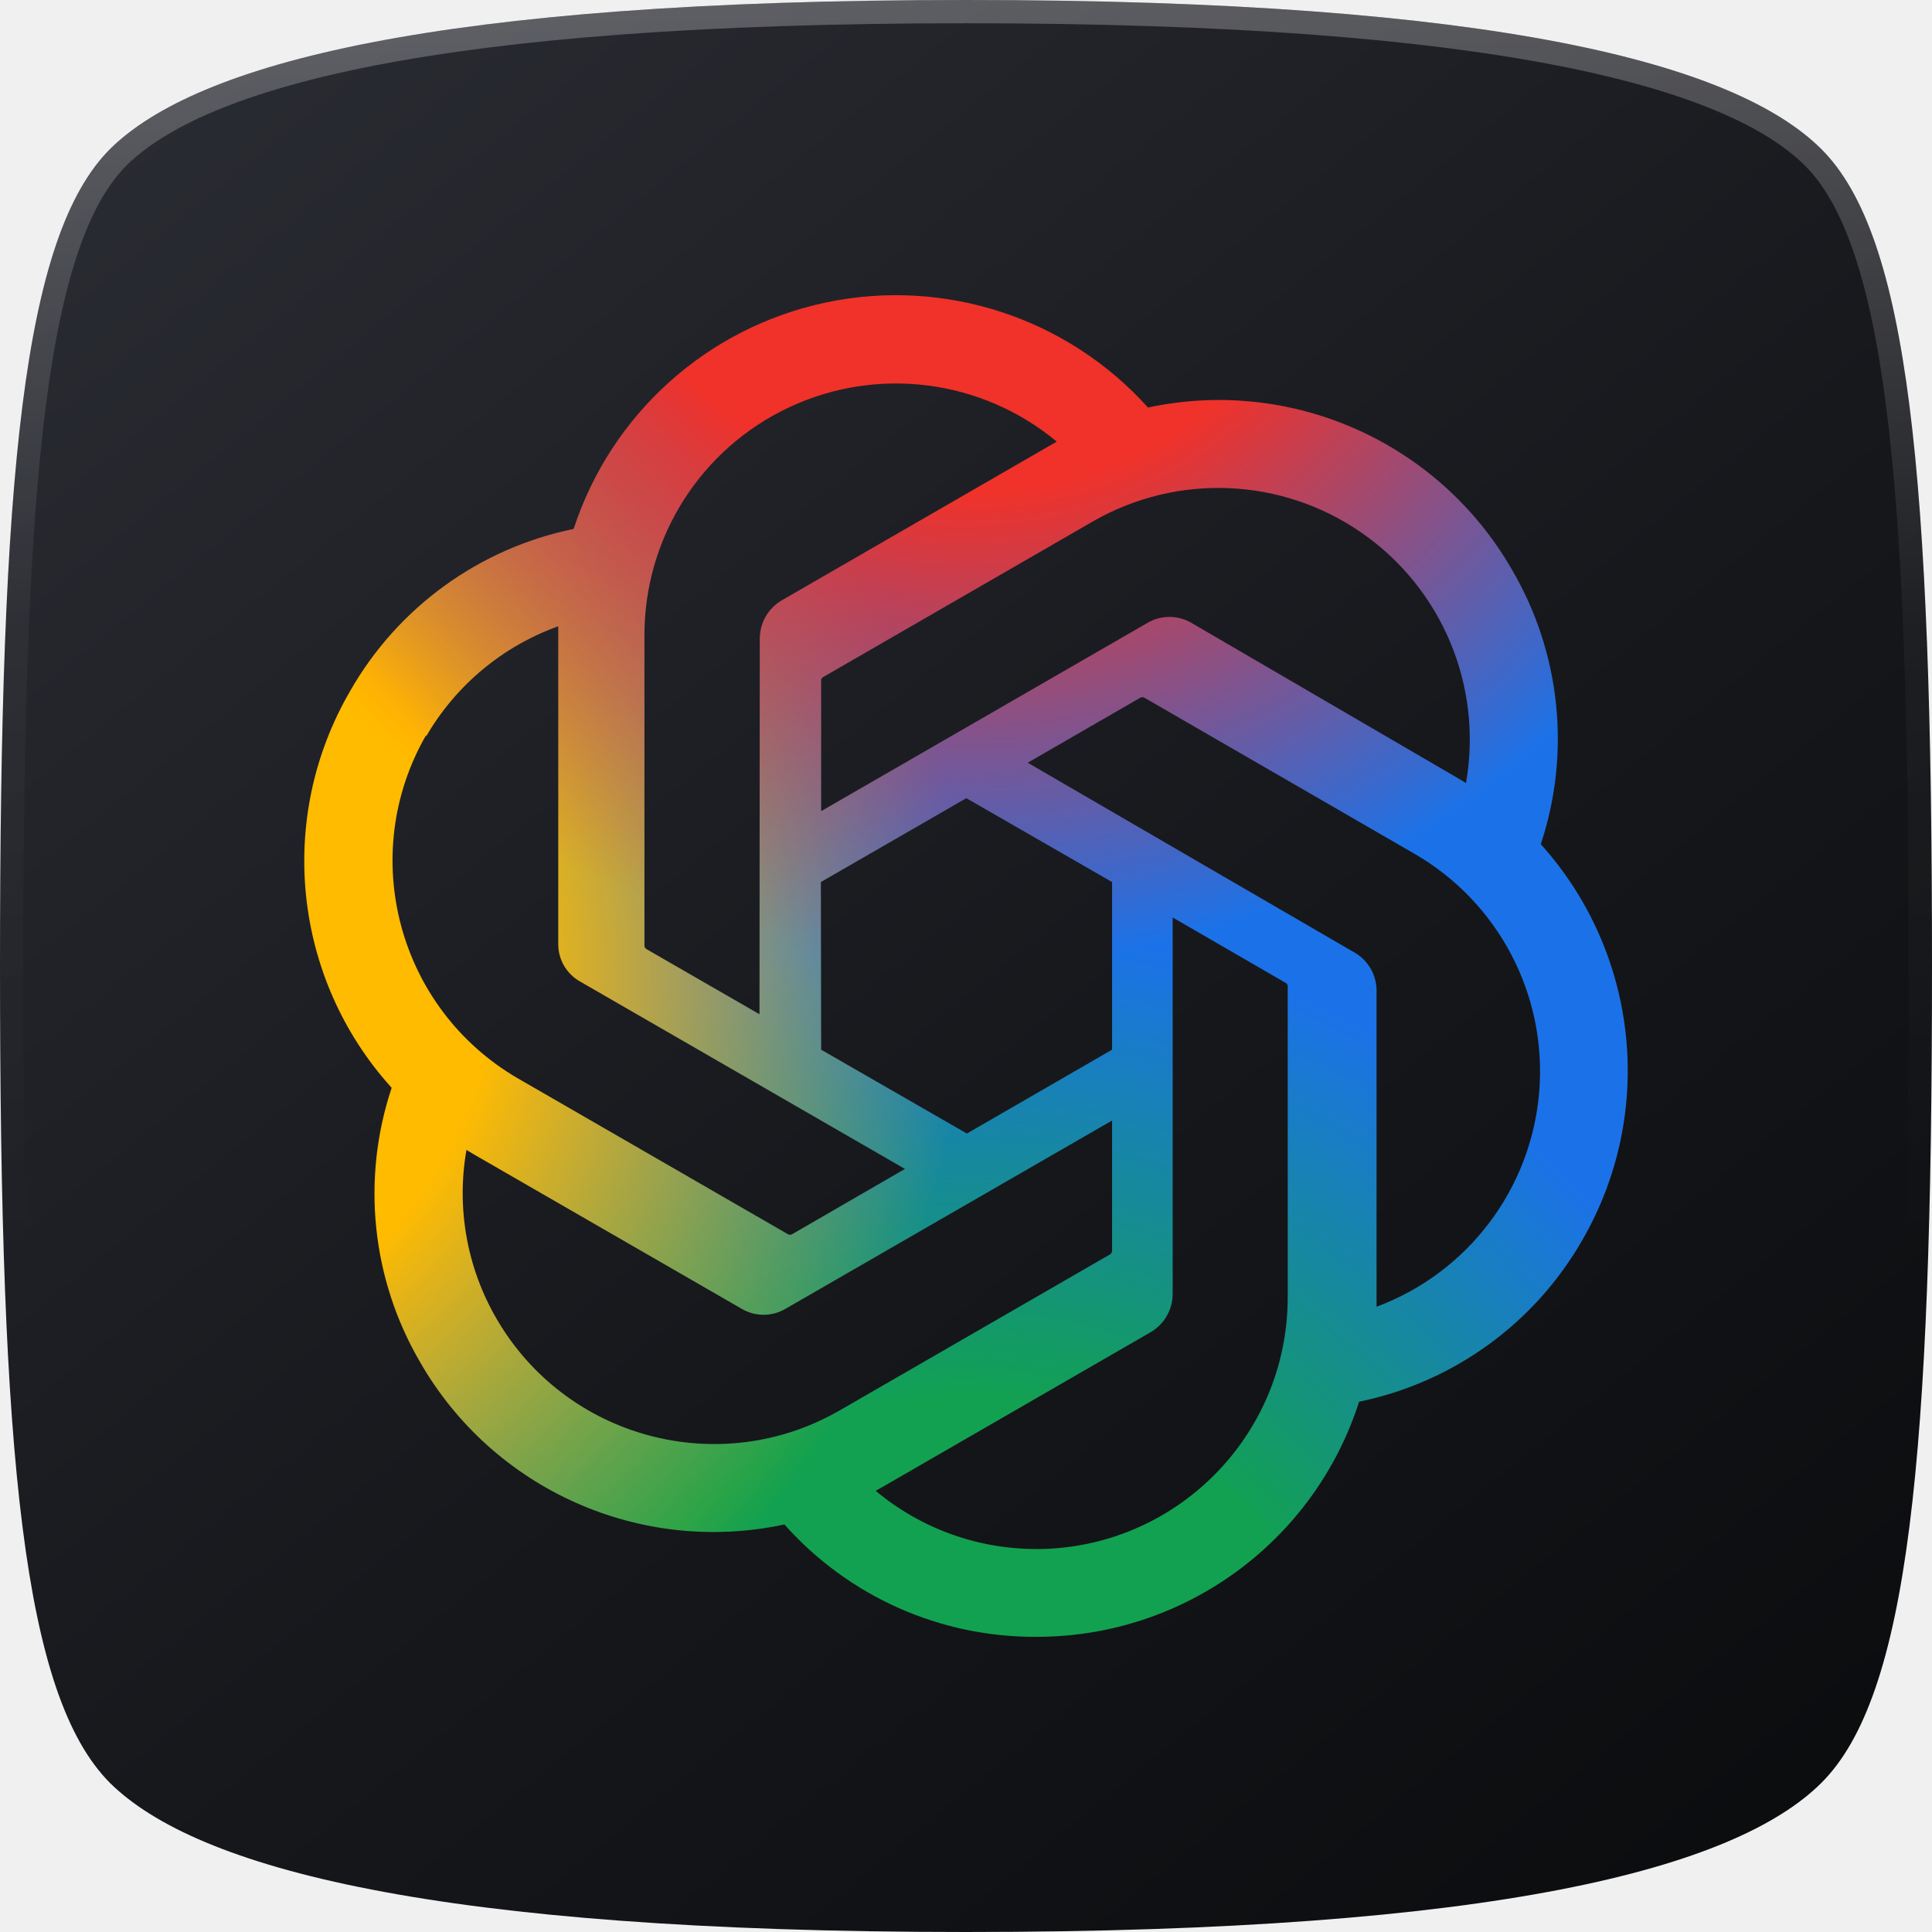
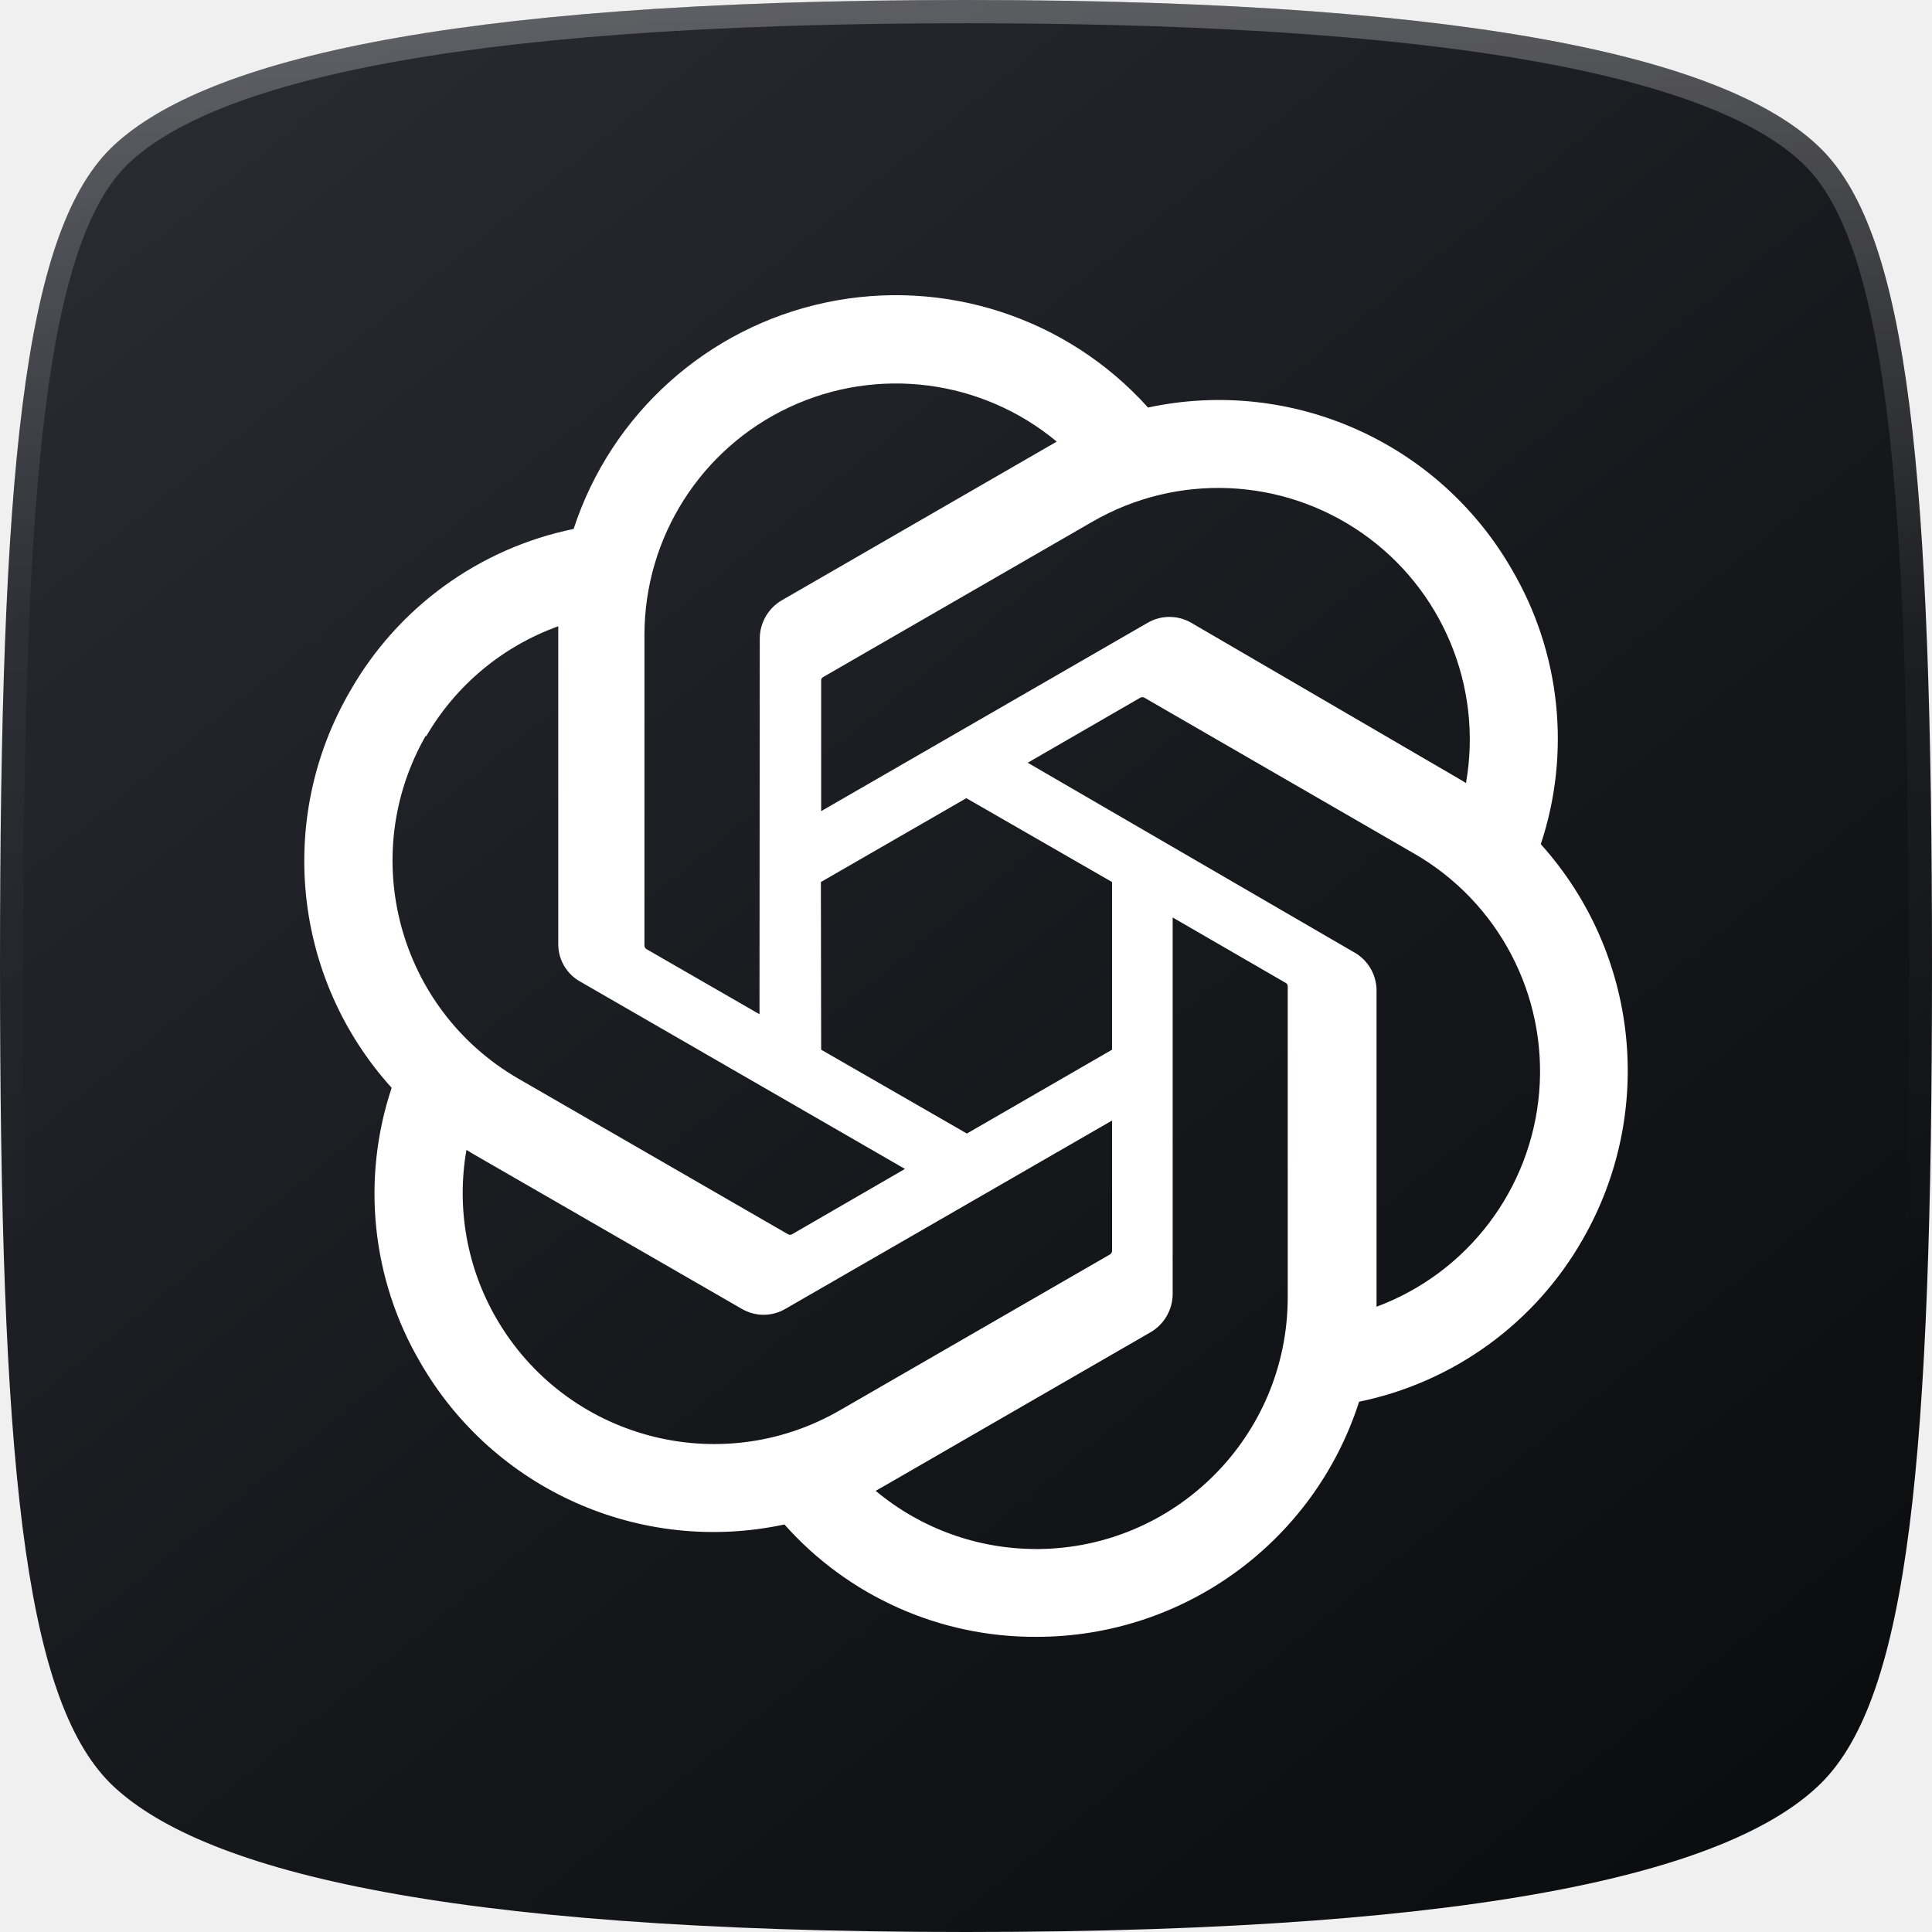
<svg xmlns="http://www.w3.org/2000/svg" viewBox="0 0 108 108" width="512" height="512">
  <defs>
    <clipPath id="sqc" clipPathUnits="objectBoundingBox">
      <path d="M.5,0 C.775,0 .898,.033 .943,.077 C.988,.122 1,.245 1,.5 C1,.755 .988,.878 .943,.923 C.898,.967 .775,1 .5,1 C.225,1 .102,.967 .057,.923 C.012,.878 0,.755 0,.5 C0,.245 .012,.122 .057,.077 C.102,.033 .225,0 .5,0 Z" />
    </clipPath>
    <path id="sqPath" d="M54,0 C83.7,0 97,3.56 101.8,8.32 C106.7,13.18 108,26.46 108,54 C108,81.54 106.7,94.82 101.8,99.68 C97,104.44 83.7,108 54,108 C24.3,108 11,104.44 6.16,99.68 C1.3,94.82 0,81.54 0,54 C0,26.46 1.3,13.18 6.16,8.32 C11,3.56 24.3,0 54,0 Z" />
    <linearGradient id="gTile1" gradientUnits="userSpaceOnUse" x1="10" y1="0" x2="98" y2="108">
      <stop offset="0" stop-color="#2A2C33" />
      <stop offset=".55" stop-color="#17181C" />
      <stop offset="1" stop-color="#0B0C0E" />
    </linearGradient>
    <linearGradient id="gEdge" gradientUnits="userSpaceOnUse" x1="54" y1="0" x2="54" y2="70">
      <stop offset="0" stop-color="#FFFFFF" stop-opacity=".26" />
      <stop offset=".5" stop-color="#FFFFFF" stop-opacity=".04" />
      <stop offset="1" stop-color="#FFFFFF" stop-opacity="0" />
    </linearGradient>
    <linearGradient id="gRed" gradientUnits="userSpaceOnUse" x1="24" y1="16" x2="88" y2="94">
      <stop offset="0" stop-color="#FF6178" />
      <stop offset=".5" stop-color="#E5334E" />
      <stop offset="1" stop-color="#A81232" />
    </linearGradient>
    <linearGradient id="gGlyph" gradientUnits="userSpaceOnUse" x1="54" y1="30" x2="54" y2="80">
      <stop offset="0" stop-color="#FFFFFF" />
      <stop offset="1" stop-color="#BFC4CC" />
    </linearGradient>
    <linearGradient id="gGlyphDim" gradientUnits="userSpaceOnUse" x1="54" y1="28" x2="54" y2="78">
      <stop offset="0" stop-color="#E2E6EB" />
      <stop offset="1" stop-color="#A9AFB9" />
    </linearGradient>
    <linearGradient id="gPpRed" x1="0" y1="0" x2="1" y2="1">
      <stop offset="0" stop-color="#FF6178" />
      <stop offset=".5" stop-color="#E5334E" />
      <stop offset="1" stop-color="#A81232" />
    </linearGradient>
    <linearGradient id="gPpWhite" x1="0" y1="0" x2="0" y2="1">
      <stop offset="0" stop-color="#FFFFFF" />
      <stop offset="1" stop-color="#BFC4CC" />
    </linearGradient>
    <radialGradient id="gemGreen" gradientUnits="userSpaceOnUse" cx="54" cy="100" r="48">
      <stop offset="0" stop-color="#12A150" stop-opacity="1" />
      <stop offset=".45" stop-color="#12A150" stop-opacity="1" />
      <stop offset="1" stop-color="#12A150" stop-opacity="0" />
    </radialGradient>
    <radialGradient id="gemYellow" gradientUnits="userSpaceOnUse" cx="6" cy="54" r="48">
      <stop offset="0" stop-color="#FFBB00" stop-opacity="1" />
      <stop offset=".45" stop-color="#FFBB00" stop-opacity="1" />
      <stop offset="1" stop-color="#FFBB00" stop-opacity="0" />
    </radialGradient>
    <radialGradient id="gemRed" gradientUnits="userSpaceOnUse" cx="54" cy="6" r="48">
      <stop offset="0" stop-color="#F0322A" stop-opacity="1" />
      <stop offset=".45" stop-color="#F0322A" stop-opacity="1" />
      <stop offset="1" stop-color="#F0322A" stop-opacity="0" />
    </radialGradient>
    <linearGradient id="orBase" gradientUnits="userSpaceOnUse" x1="8" y1="2" x2="100" y2="106">
      <stop offset="0" stop-color="#FFE93B" />
      <stop offset=".3" stop-color="#FFC400" />
      <stop offset=".64" stop-color="#FF8A00" />
      <stop offset="1" stop-color="#F0490A" />
    </linearGradient>
    <radialGradient id="orBloom" gradientUnits="userSpaceOnUse" cx="33" cy="28" r="56">
      <stop offset="0" stop-color="#FFF6B0" stop-opacity=".8" />
      <stop offset=".45" stop-color="#FFD84A" stop-opacity=".3" />
      <stop offset="1" stop-color="#FFD84A" stop-opacity="0" />
    </radialGradient>
    <linearGradient id="gS1" gradientUnits="userSpaceOnUse" x1="54" y1="18" x2="54" y2="92">
      <stop offset="0" stop-color="#FFFFFF" />
      <stop offset="1" stop-color="#D6DAE1" />
    </linearGradient>
    <linearGradient id="gS2" gradientUnits="userSpaceOnUse" x1="54" y1="18" x2="54" y2="92">
      <stop offset="0" stop-color="#C7CDD6" />
      <stop offset="1" stop-color="#9BA2AD" />
    </linearGradient>
    <linearGradient id="gS3" gradientUnits="userSpaceOnUse" x1="54" y1="18" x2="54" y2="92">
      <stop offset="0" stop-color="#848B96" />
      <stop offset="1" stop-color="#5E656F" />
    </linearGradient>
    <clipPath id="sqSelf" clipPathUnits="userSpaceOnUse">
      <use href="#sqPath" />
    </clipPath>
    <clipPath id="holder" clipPathUnits="userSpaceOnUse">
      <rect x="18" y="28" width="72" height="56" rx="9" />
    </clipPath>
    <linearGradient id="gHold" x1="0" y1="0" x2="1" y2="1">
      <stop offset="0" stop-color="#A81433" />
      <stop offset="1" stop-color="#67091E" />
    </linearGradient>
    <linearGradient id="gFlap" x1="0" y1="0" x2="0" y2="1">
      <stop offset="0" stop-color="#FFF1F4" />
      <stop offset="1" stop-color="#F8C9D5" />
    </linearGradient>
    <linearGradient id="gW1" x1="0" y1="0" x2="0" y2="1">
      <stop offset="0" stop-color="#FFFFFF" />
      <stop offset="1" stop-color="#EDEFF3" />
    </linearGradient>
    <linearGradient id="gW2" x1="0" y1="0" x2="0" y2="1">
      <stop offset="0" stop-color="#B2BAC5" />
      <stop offset="1" stop-color="#8F98A4" />
    </linearGradient>
    <linearGradient id="gPpOver" x1="0" y1="0" x2="0" y2="1">
      <stop offset="0" stop-color="#FEDCE3" />
      <stop offset="1" stop-color="#F0A6B5" />
    </linearGradient>
    <clipPath id="ppFront" clipPathUnits="userSpaceOnUse">
      <path transform="translate(13,12)" d="M0 0 L23 0 A15 15 0 0 1 23 30 L13 30 L13 50 L0 50 Z" />
    </clipPath>
    <clipPath id="cutA" clipPathUnits="userSpaceOnUse">
      <polygon points="144.5,-47.1 -34.5,155.1 115.7,288.1 294.7,85.9" />
    </clipPath>
    <clipPath id="cutB" clipPathUnits="userSpaceOnUse">
      <polygon points="144.5,-47.1 -34.5,155.1 -184.7,22.1 -5.7,-180.1" />
    </clipPath>
    <clipPath id="sqUser" clipPathUnits="userSpaceOnUse">
      <use href="#sqPath" />
    </clipPath>
  </defs>
  <g clip-path="url(#sqUser)">
    <rect width="108" height="108" fill="url(#gTile1)" />
    <defs>
      <mask id="mkOai" maskUnits="userSpaceOnUse" x="0" y="0" width="108" height="108">
        <path d="M22.282 9.821a5.985 5.985 0 0 0-.516-4.911 6.046 6.046 0 0 0-6.51-2.9A6.065 6.065 0 0 0 4.981 4.182a5.985 5.985 0 0 0-3.998 2.9 6.046 6.046 0 0 0 .743 7.097 5.98 5.98 0 0 0 .511 4.911 6.051 6.051 0 0 0 6.515 2.9A5.985 5.985 0 0 0 13.26 24a6.056 6.056 0 0 0 5.772-4.206 5.989 5.989 0 0 0 3.998-2.9 6.056 6.056 0 0 0-.748-7.073zm-9.022 12.608a4.476 4.476 0 0 1-2.876-1.041l.142-.08 4.778-2.758a.795.795 0 0 0 .393-.681v-6.737l2.02 1.169a.071.071 0 0 1 .038.052v5.583a4.504 4.504 0 0 1-4.495 4.494zm-9.661-4.125a4.471 4.471 0 0 1-.535-3.014l.142.085 4.783 2.758a.771.771 0 0 0 .781 0l5.843-3.369v2.332a.08.08 0 0 1-.033.061L9.74 19.95a4.499 4.499 0 0 1-6.141-1.646zM2.341 7.896a4.485 4.485 0 0 1 2.365-1.973V11.6a.766.766 0 0 0 .388.676l5.814 3.354-2.02 1.169a.076.076 0 0 1-.071 0l-4.83-2.787A4.504 4.504 0 0 1 2.341 7.872zm16.596 3.856L13.104 8.364 15.119 7.2a.076.076 0 0 1 .071 0l4.83 2.791a4.494 4.494 0 0 1-.676 8.104v-5.677a.79.79 0 0 0-.407-.667zm2.011-3.023l-.142-.085-4.774-2.782a.776.776 0 0 0-.785 0L9.409 9.23V6.897a.066.066 0 0 1 .028-.061l4.83-2.787a4.499 4.499 0 0 1 6.68 4.66zM8.306 12.863l-2.02-1.164a.08.08 0 0 1-.038-.057V6.074a4.499 4.499 0 0 1 7.376-3.454l-.142.081L8.704 5.459a.795.795 0 0 0-.393.681zm1.098-2.365l2.602-1.5 2.607 1.5v2.999l-2.597 1.5-2.607-1.5Z" transform="translate(16.5,16.5) scale(3.125)" fill="#fff" />
      </mask>
    </defs>
    <g mask="url(#mkOai)">
-       <rect width="108" height="108" fill="#1B72E8" />
-       <rect width="108" height="108" fill="url(#gemGreen)" />
-       <rect width="108" height="108" fill="url(#gemYellow)" />
-       <rect width="108" height="108" fill="url(#gemRed)" />
+       <rect width="108" height="108" fill="#FFFFFF" />
    </g>
    <use href="#sqPath" fill="none" stroke="url(#gEdge)" stroke-width="2.6" />
  </g>
</svg>
